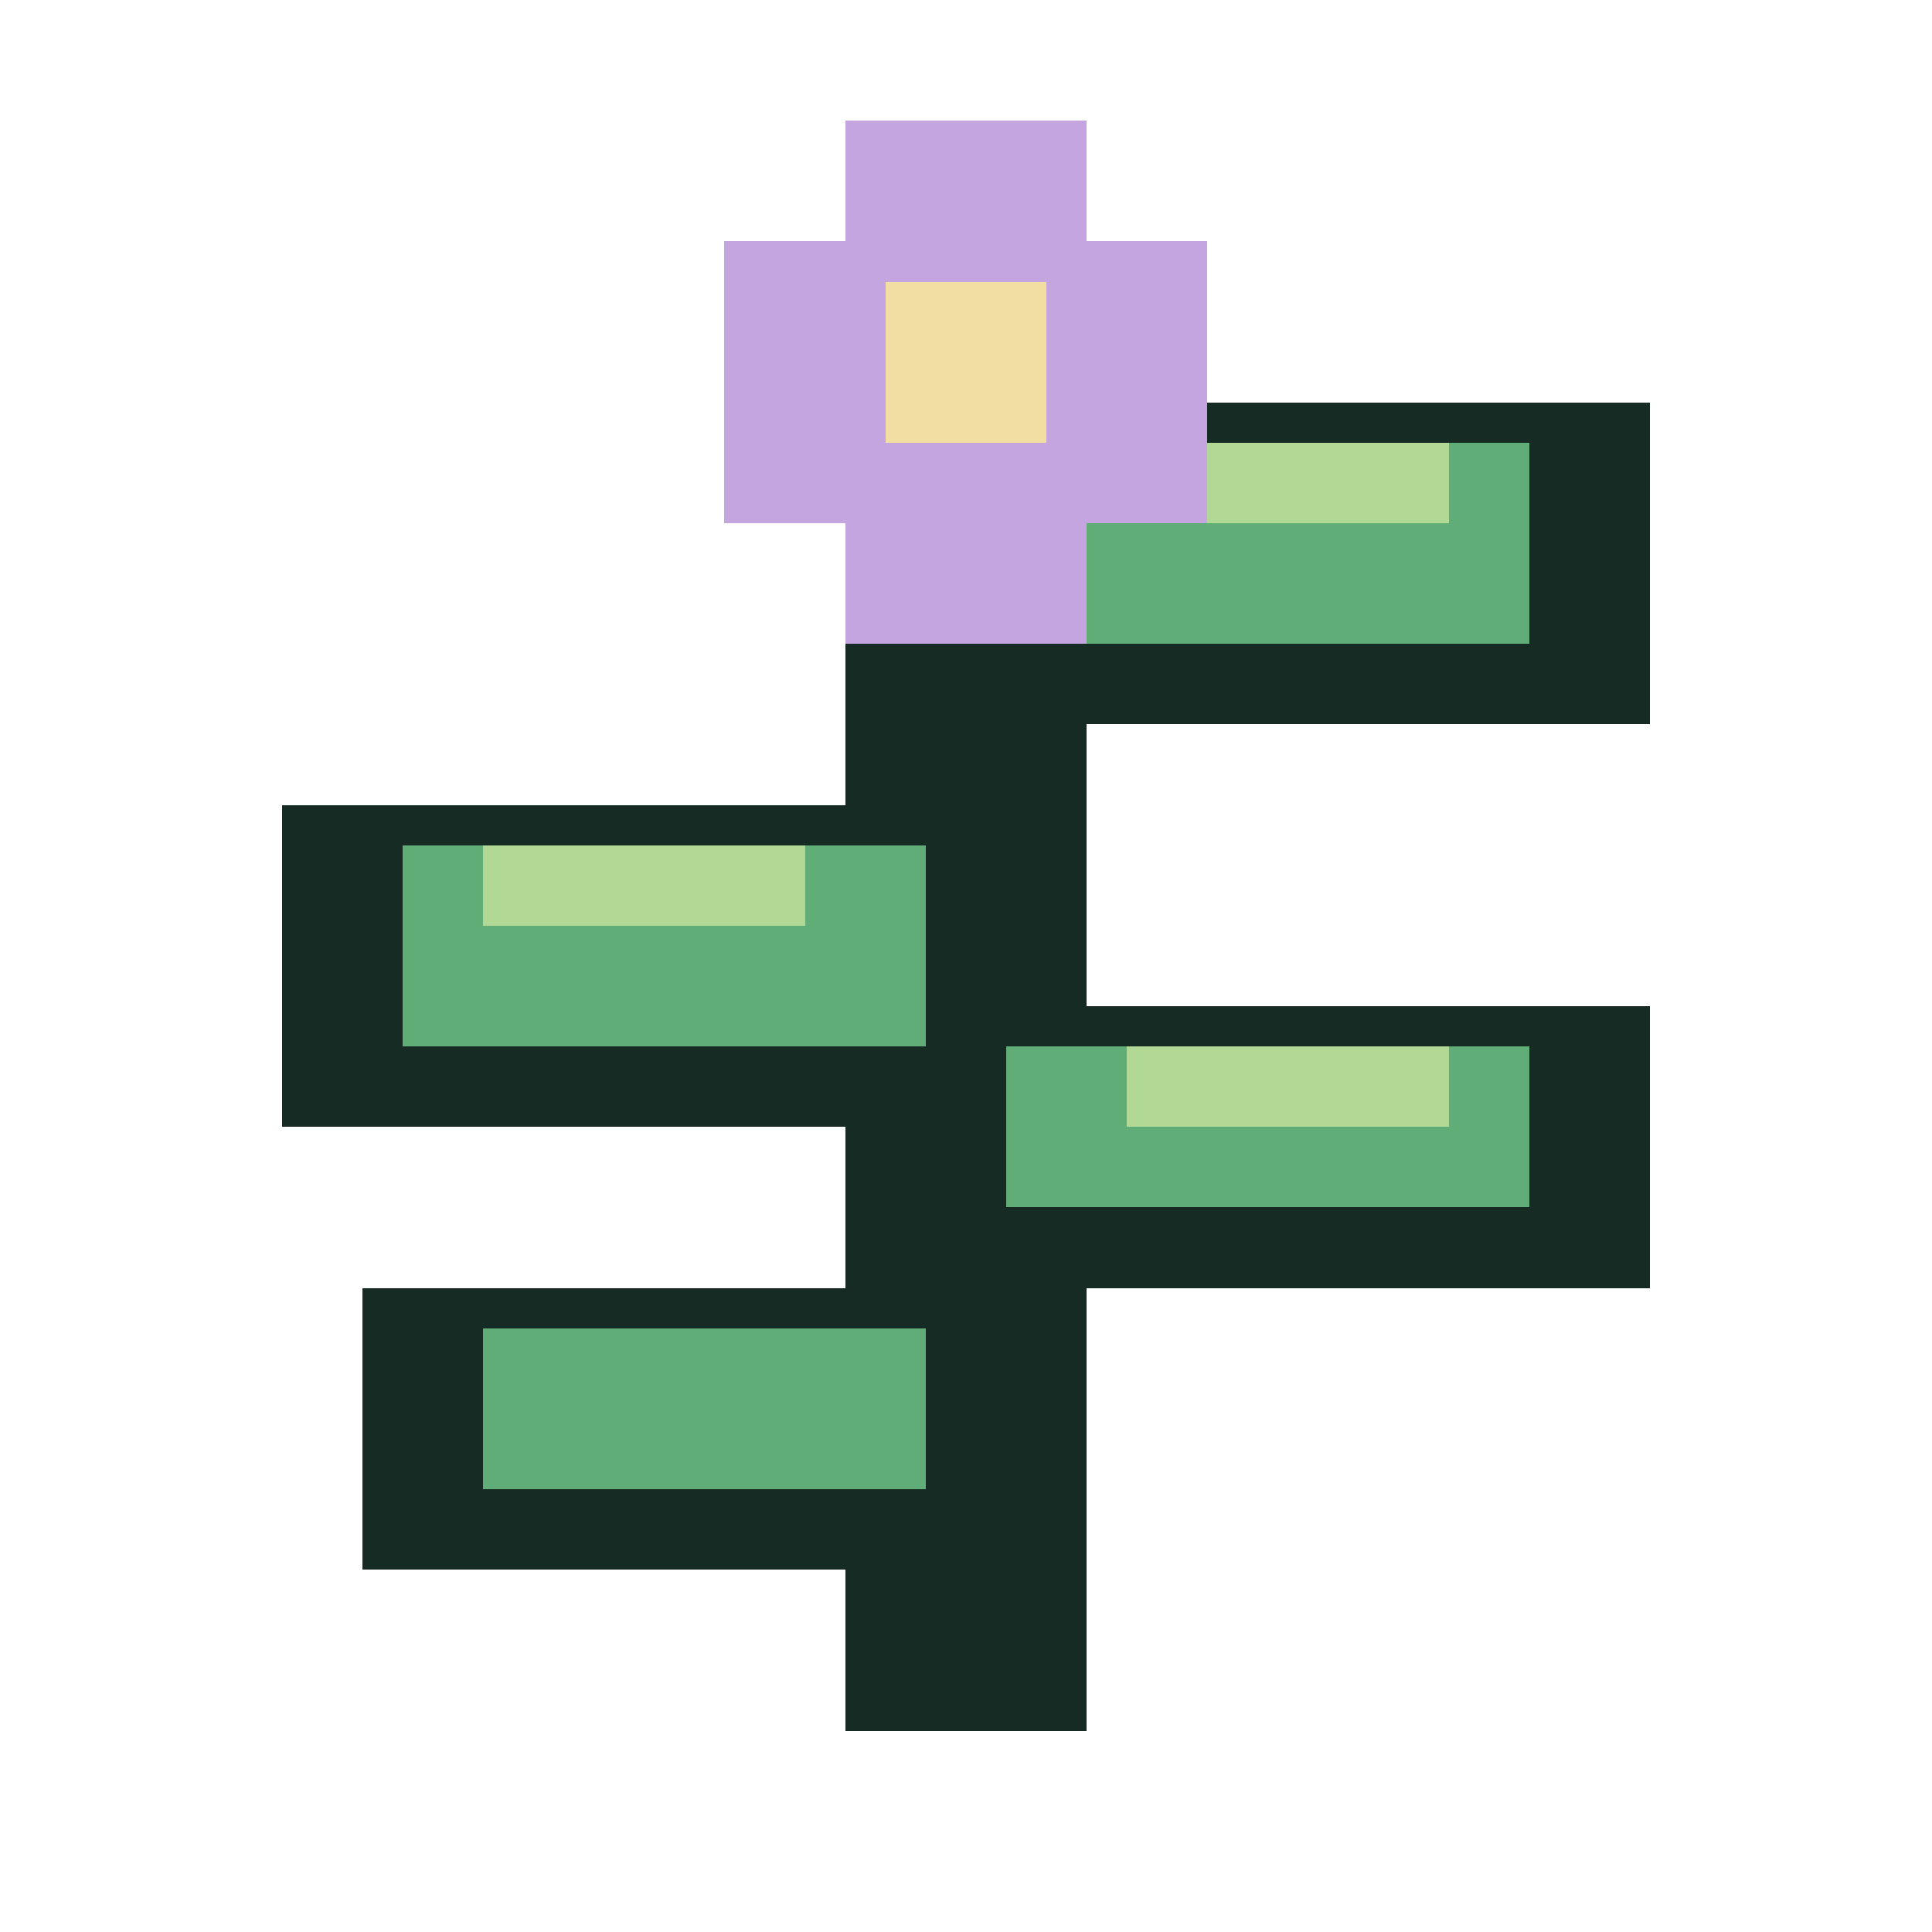
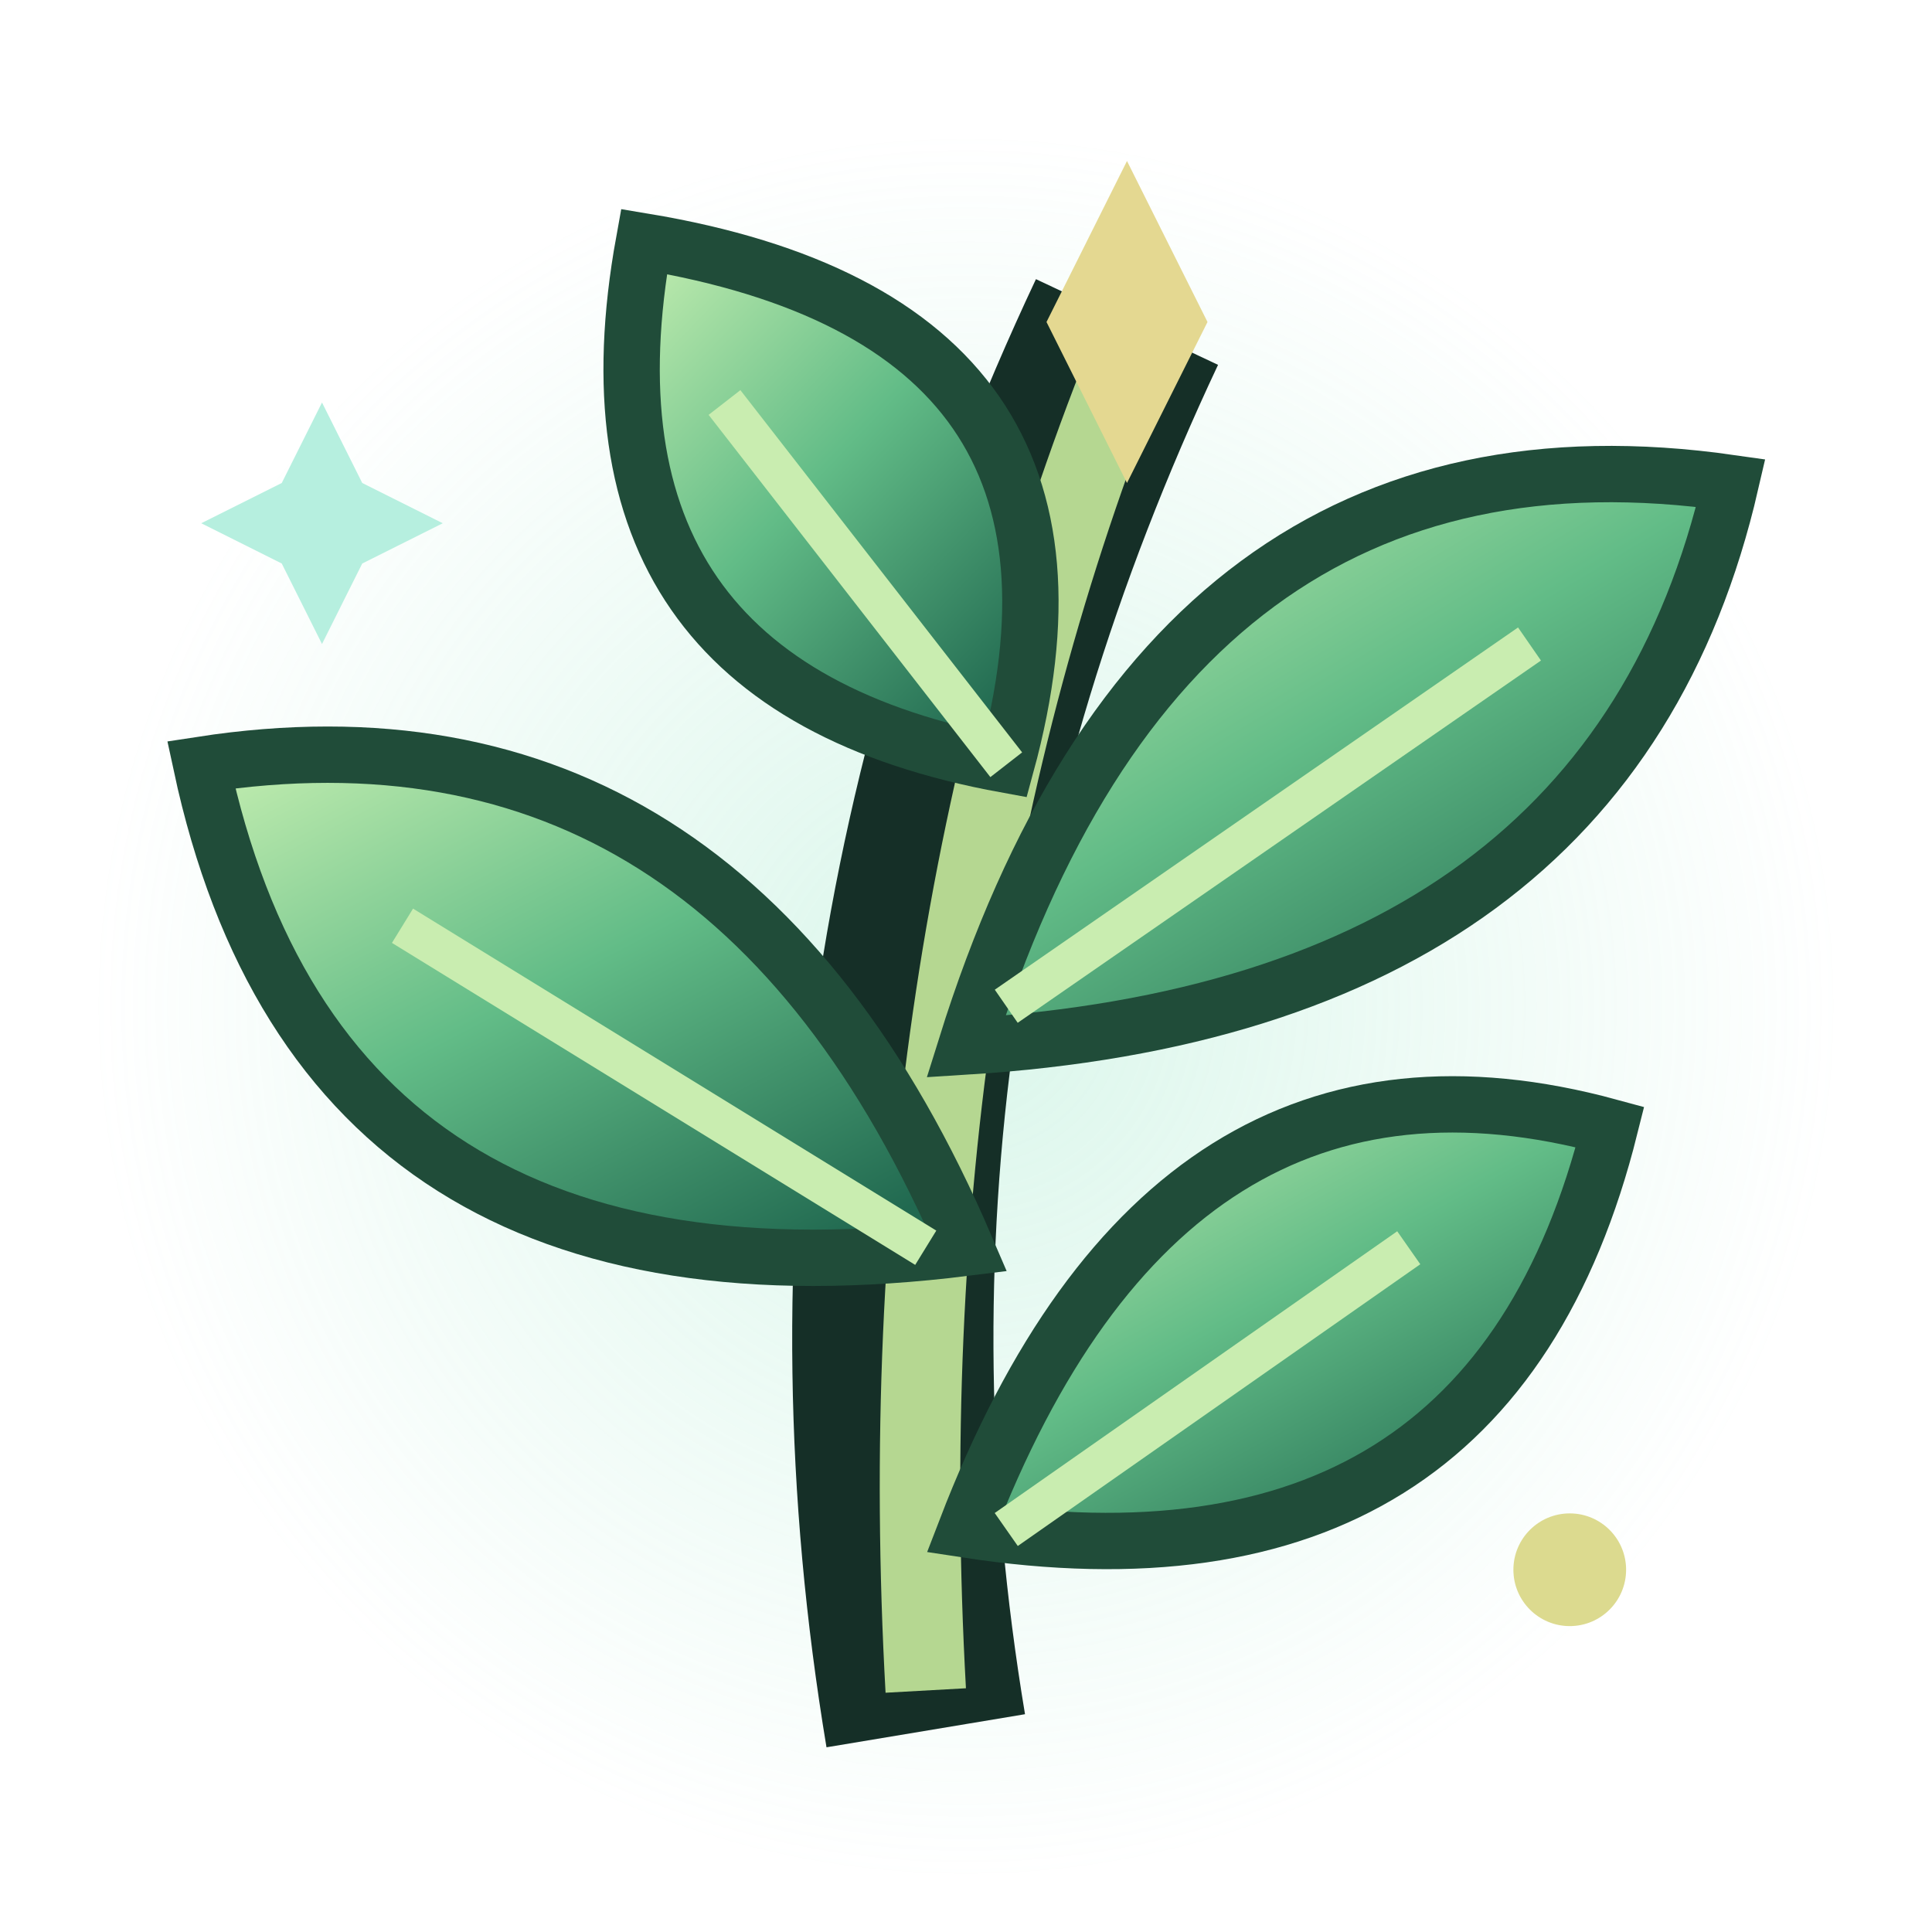
- <svg xmlns="http://www.w3.org/2000/svg" viewBox="0 0 48 48" shape-rendering="crispEdges">
-   <path fill="#152b24" d="M21 14h6v29h-6zM7 20h16v8H7zM25 10h16v8H25zM9 32h14v7H9zM25 25h16v7H25z" />
-   <path fill="#60ad78" d="M10 21h13v5H10zM25 11h13v5H25zM12 33h11v4H12zM25 26h13v4H25z" />
-   <path fill="#b1d895" d="M12 21h8v2h-8zM28 11h8v2h-8zM28 26h8v2h-8z" />
-   <path fill="#c4a5e0" d="M18 6h12v7H18zM21 3h6v13h-6z" />
-   <path fill="#f2dda3" d="M22 7h4v4h-4z" />
+ <svg xmlns="http://www.w3.org/2000/svg" viewBox="0 0 48 48">
+   <defs>
+     <radialGradient id="halo">
+       <stop stop-color="#86e2bc" stop-opacity=".3" />
+       <stop offset="1" stop-color="#86e2bc" stop-opacity="0" />
+     </radialGradient>
+     <linearGradient id="leaf" x2=".8" y2="1">
+       <stop stop-color="#c6efb1" />
+       <stop offset=".5" stop-color="#62bc87" />
+       <stop offset="1" stop-color="#216950" />
+     </linearGradient>
+   </defs>
+   <circle cx="24" cy="25" r="22" fill="url(#halo)" />
+   <path d="M23 43Q20 25 28 8" fill="none" stroke="#152f27" stroke-width="5" />
+   <path d="M23 42Q22 24 28 9" fill="none" stroke="#b5d791" stroke-width="2" />
+   <g fill="url(#leaf)" stroke="#204c39" stroke-width="1.4">
+     <path d="M24 31Q8 33 5 19Q18 17 24 31Z" />
+     <path d="M24 26Q40 25 43 12Q29 10 24 26Z" />
+     <path d="M25 19Q14 17 16 6Q28 8 25 19Z" />
+     <path d="M24 38Q37 40 40 28Q29 25 24 38Z" />
+   </g>
+   <g fill="none" stroke="#c9edb0" stroke-width="1">
+     <path d="m10 23 13 8M38 16 25 25M18 10l7 9m10 12-10 7" />
+   </g>
+   <path d="m28 4 2 4-2 4-2-4Z" fill="#e4d891" />
+   <path d="m8 10 1 2 2 1-2 1-1 2-1-2-2-1 2-1Z" fill="#b6efdf" />
+   <circle cx="39" cy="39" r="1.4" fill="#dcda8f" />
</svg>
